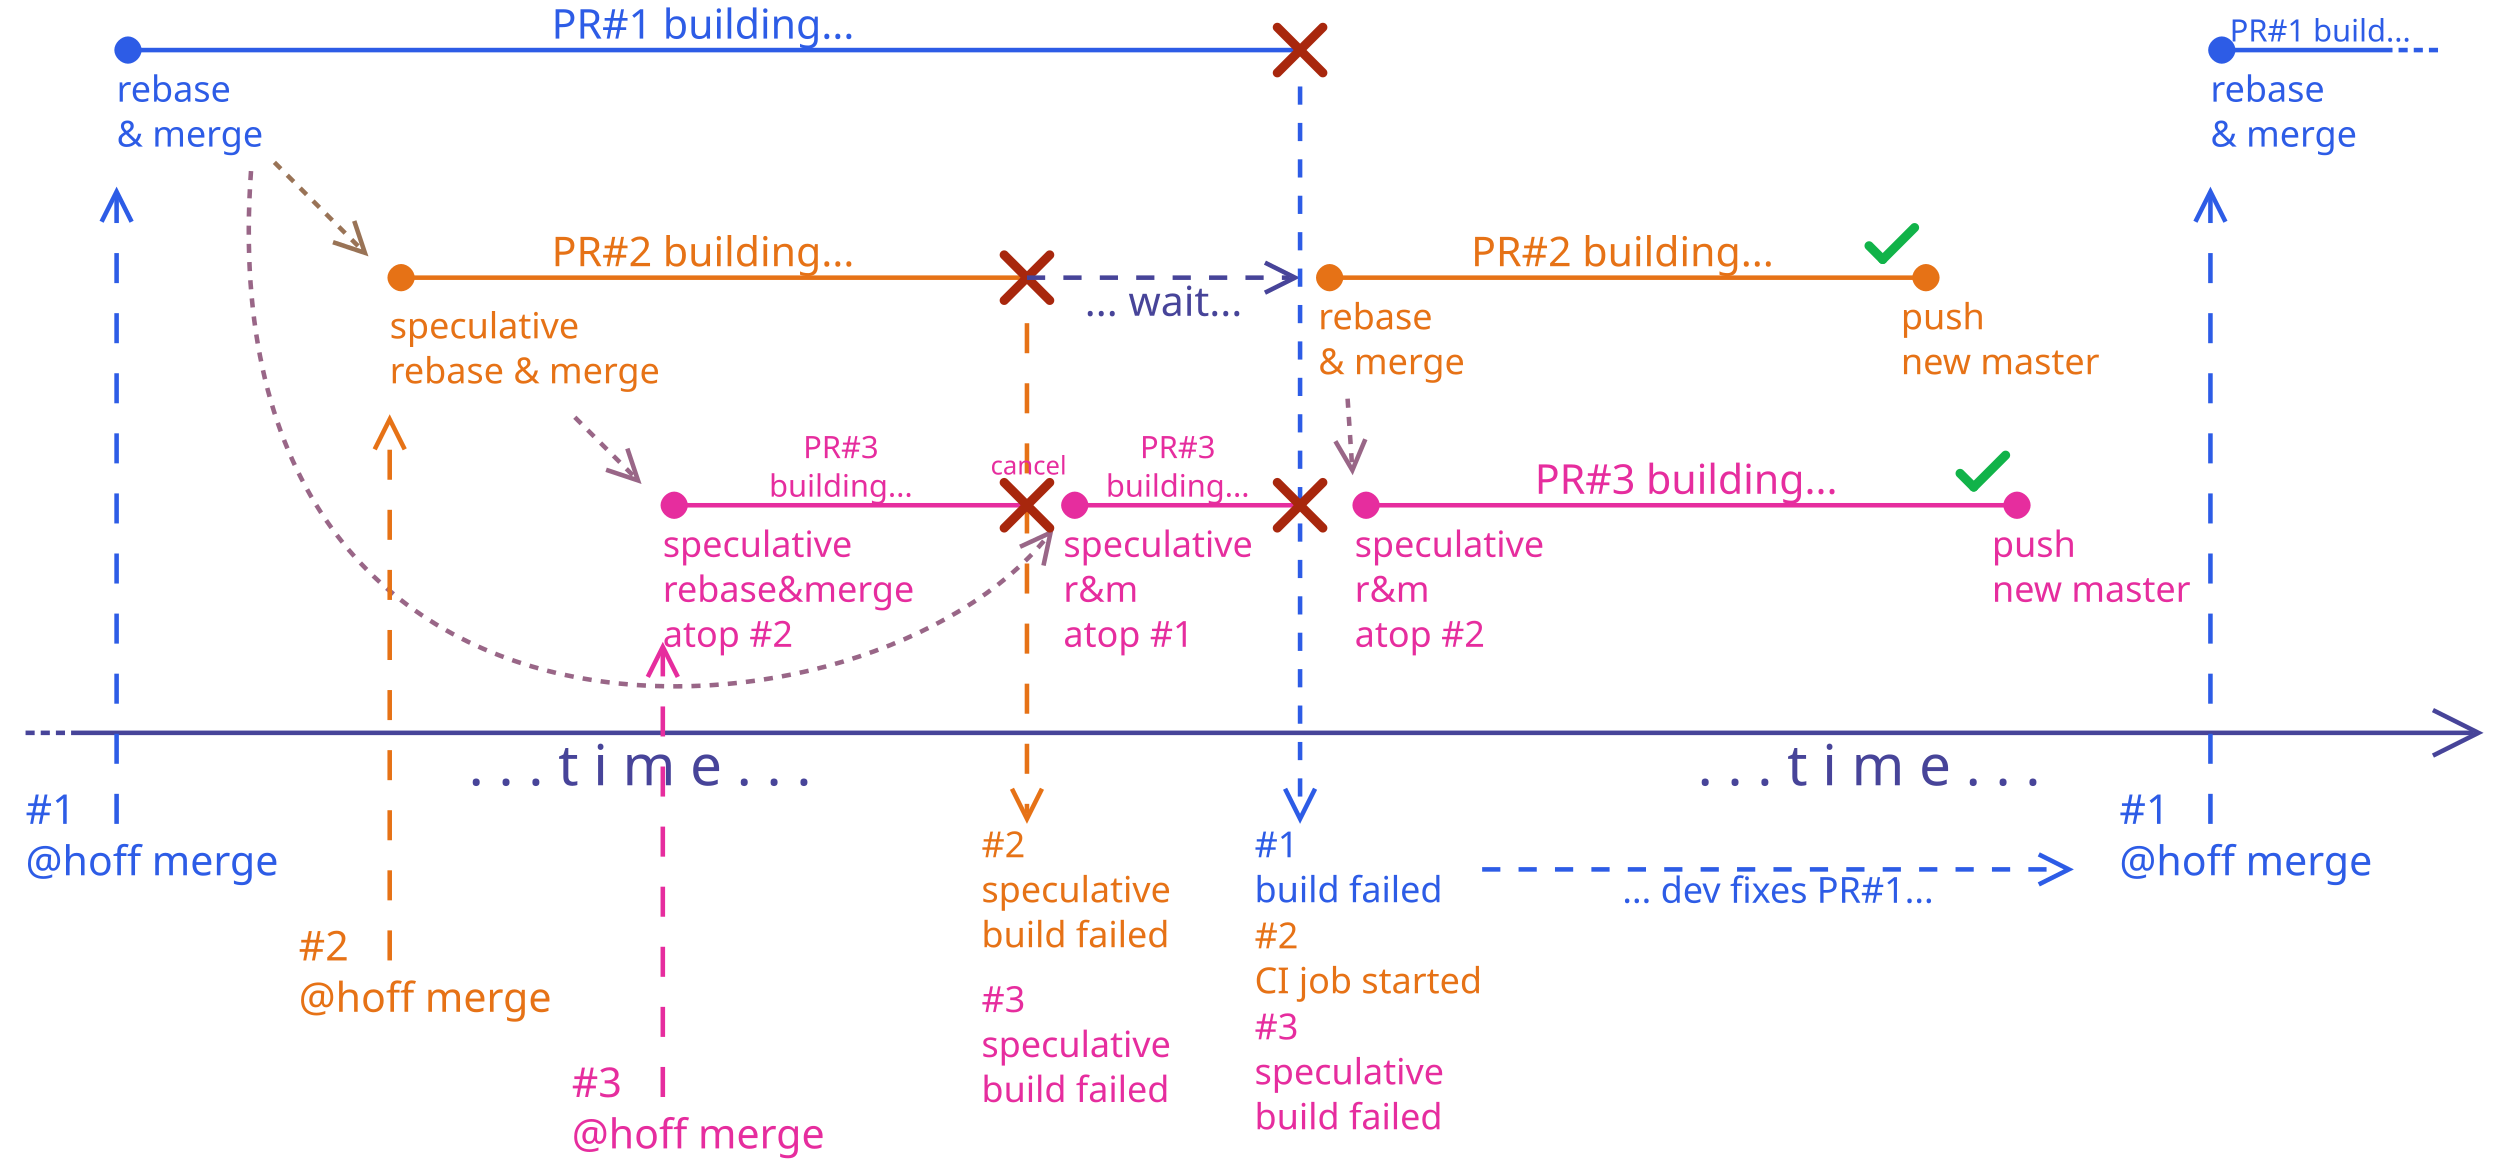
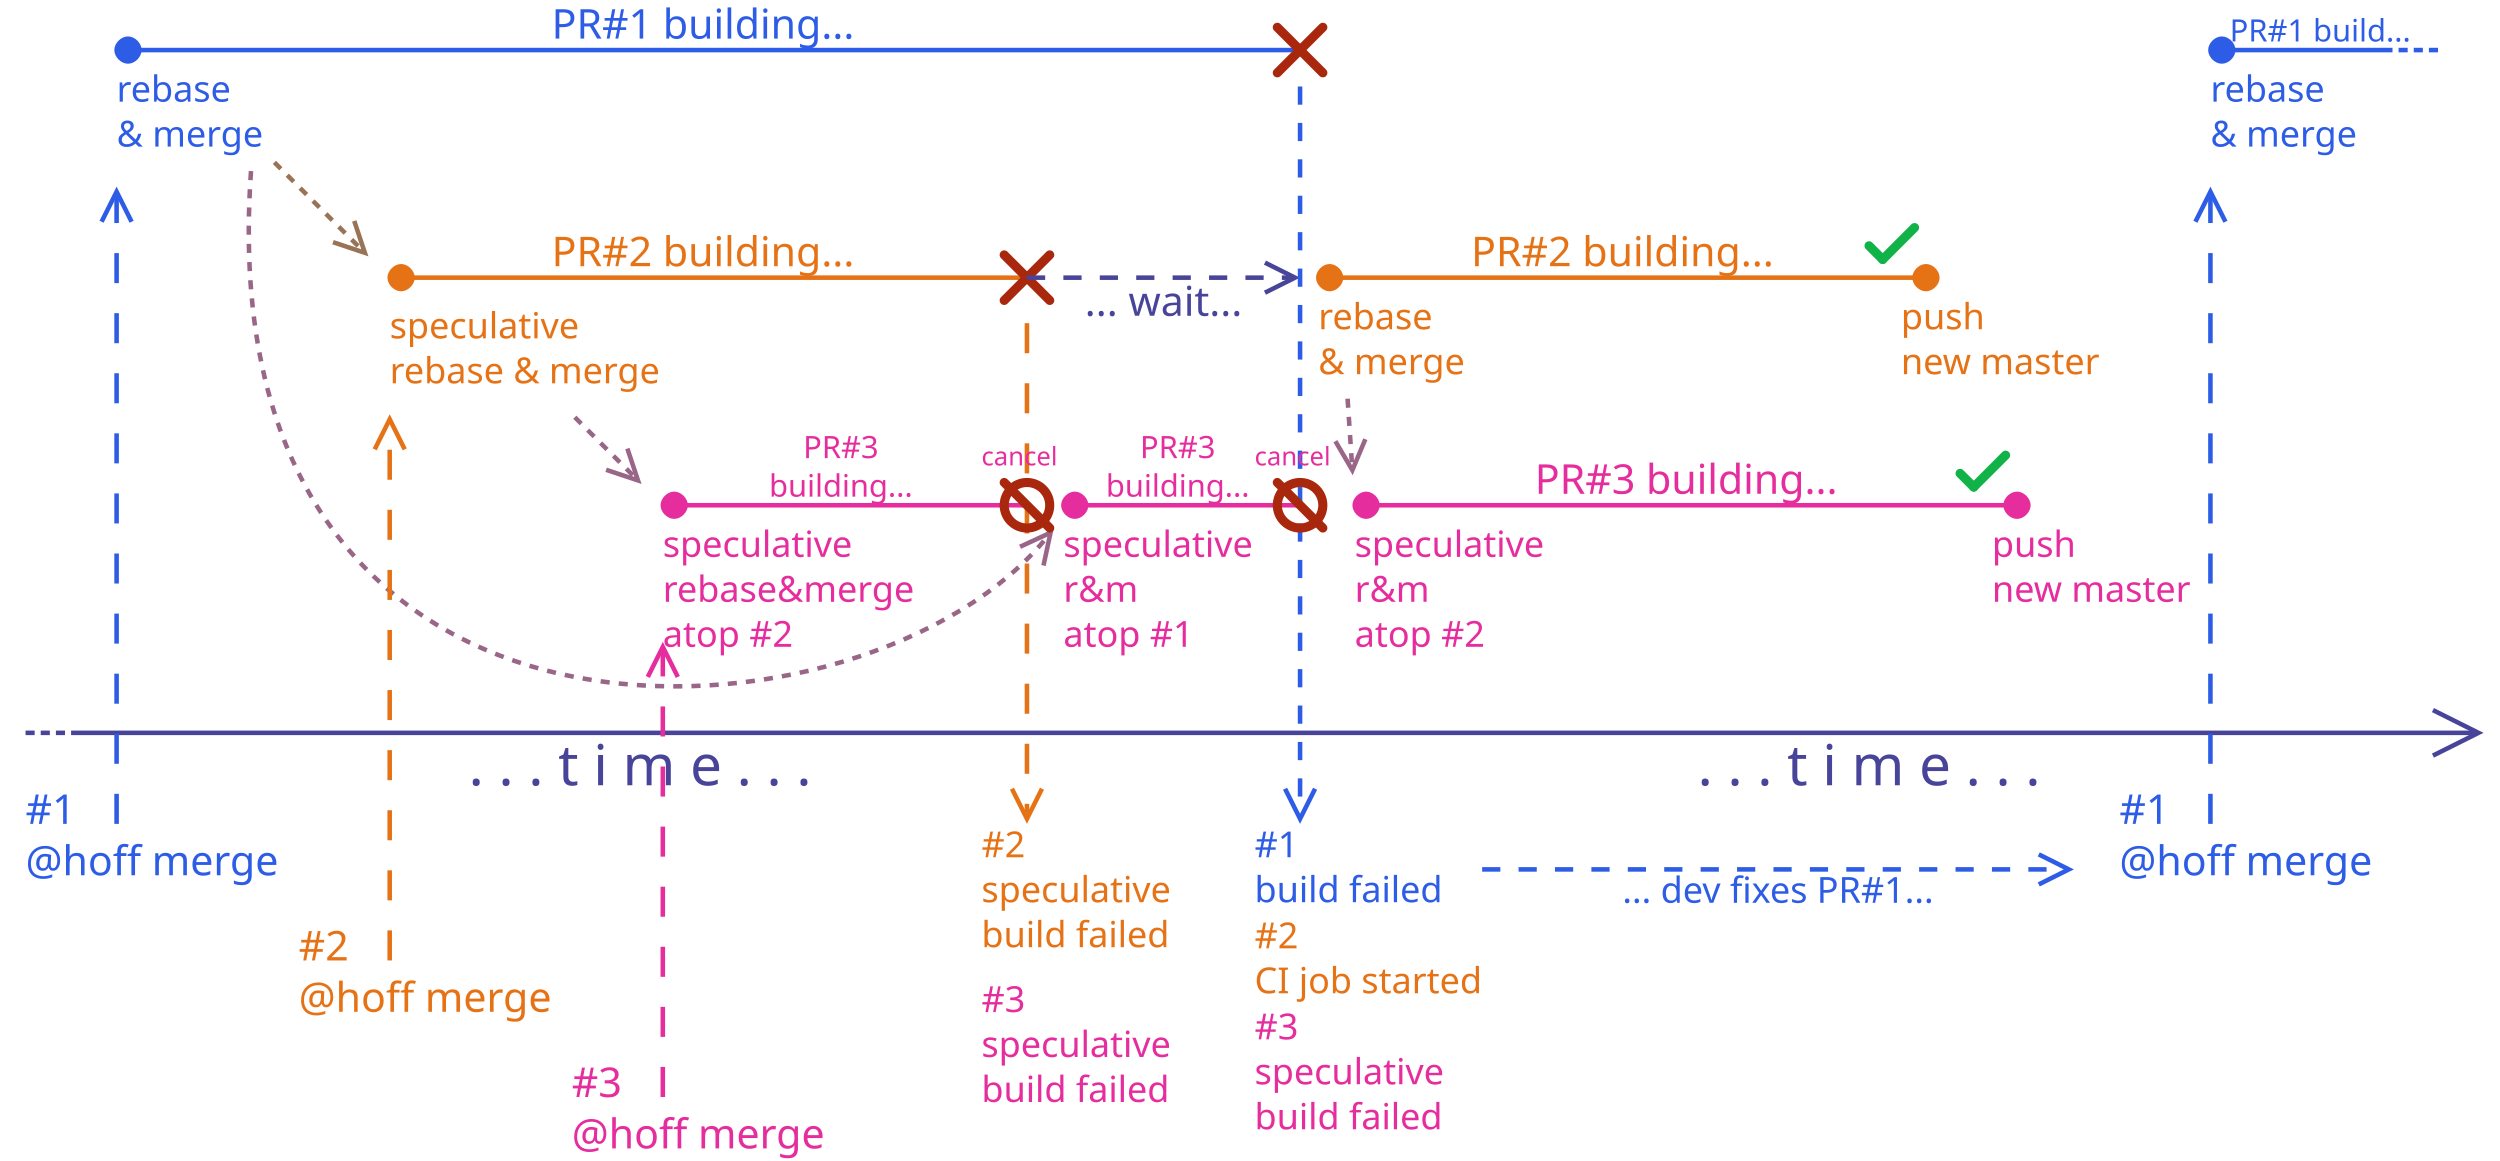
<svg xmlns="http://www.w3.org/2000/svg" width="28cm" height="13cm" viewBox="-2 9 542 255">
  <g id="Background">
    <g>
      <path style="fill: none; stroke-opacity: 1; stroke-width: 1; stroke-dasharray: 2; stroke: #996687" d="M 49.53 46.583 C 39.53,186.583 185.877,175.154 224.48,126.9" />
      <polyline style="fill: none; stroke-opacity: 1; stroke-width: 1; stroke: #996687" points="223.632,133.242 225.179,126.027 218.479,129.119 " />
    </g>
    <text font-size="9.031" style="fill: #2d5ce6; fill-opacity: 1; stroke: none;text-anchor:middle;font-family:sans-serif;font-style:normal;font-weight:normal" x="150" y="17.482">
      <tspan x="150" y="17.482">PR#1 building...</tspan>
      <tspan x="150" y="28.771" />
    </text>
    <g>
      <line style="fill: none; stroke-opacity: 1; stroke-width: 1; stroke: #474499" x1="10" y1="170" x2="537.764" y2="170" />
      <line style="fill: none; stroke-opacity: 1; stroke-width: 1; stroke: #474499" x1="0" y1="170" x2="2" y2="170" />
      <line style="fill: none; stroke-opacity: 1; stroke-width: 1; stroke: #474499" x1="3.333" y1="170" x2="5.333" y2="170" />
      <line style="fill: none; stroke-opacity: 1; stroke-width: 1; stroke: #474499" x1="6.667" y1="170" x2="8.667" y2="170" />
      <polyline style="fill: none; stroke-opacity: 1; stroke-width: 1; stroke: #474499" points="528.882,175 538.882,170 528.882,165 " />
    </g>
    <text font-size="12.418" style="fill: #474499; fill-opacity: 1; stroke: none;text-anchor:middle;font-family:sans-serif;font-style:normal;font-weight:normal" x="405" y="181.526">
      <tspan x="405" y="181.526">. . . t i m e . . .</tspan>
    </text>
    <text font-size="7.902" style="fill: #2d5ce6; fill-opacity: 1; stroke: none;text-anchor:start;font-family:sans-serif;font-style:normal;font-weight:normal" x="20" y="31.335">
      <tspan x="20" y="31.335">rebase</tspan>
      <tspan x="20" y="41.213">&amp; merge</tspan>
    </text>
    <g>
      <line style="fill: none; stroke-opacity: 1; stroke-width: 1; stroke-dasharray: 6.6; stroke: #2d5ce6" x1="20" y1="190" x2="20" y2="52.236" />
      <polyline style="fill: none; stroke-opacity: 1; stroke-width: 1; stroke: #2d5ce6" points="23.3,57.718 20,51.118 16.7,57.718 " />
    </g>
    <text font-size="9.031" style="fill: #2d5ce6; fill-opacity: 1; stroke: none;text-anchor:start;font-family:sans-serif;font-style:normal;font-weight:normal" x="0" y="190">
      <tspan x="0" y="190">#1</tspan>
      <tspan x="0" y="201.289">@hoff merge</tspan>
    </text>
    <g>
      <line style="fill: none; stroke-opacity: 1; stroke-width: 1; stroke-dasharray: 6.6; stroke: #e67216" x1="80" y1="220" x2="80" y2="102.236" />
      <polyline style="fill: none; stroke-opacity: 1; stroke-width: 1; stroke: #e67216" points="83.3,107.718 80,101.118 76.7,107.718 " />
    </g>
    <text font-size="9.031" style="fill: #e67216; fill-opacity: 1; stroke: none;text-anchor:start;font-family:sans-serif;font-style:normal;font-weight:normal" x="60" y="220">
      <tspan x="60" y="220">#2</tspan>
      <tspan x="60" y="231.289">@hoff merge</tspan>
    </text>
    <g>
      <line style="fill: none; stroke-opacity: 1; stroke-width: 1; stroke-dasharray: 6.6; stroke: #e62d9e" x1="140" y1="250" x2="140" y2="152.236" />
      <polyline style="fill: none; stroke-opacity: 1; stroke-width: 1; stroke: #e62d9e" points="143.3,157.718 140,151.118 136.7,157.718 " />
    </g>
    <text font-size="9.031" style="fill: #e62d9e; fill-opacity: 1; stroke: none;text-anchor:start;font-family:sans-serif;font-style:normal;font-weight:normal" x="120" y="250">
      <tspan x="120" y="250">#3</tspan>
      <tspan x="120" y="261.289">@hoff merge</tspan>
    </text>
    <g>
      <line style="fill: none; stroke-opacity: 1; stroke-width: 1; stroke: #2d5ce6" x1="20" y1="20" x2="280" y2="20" />
      <path style="fill: #2d5ce6; fill-opacity: 1; stroke-opacity: 1; stroke-width: 1; stroke: #2d5ce6" fill-rule="evenodd" d="M 20 20 C 20,18.75 21.25,17.5 22.5,17.5 C 23.75,17.5 25,18.75 25,20 C 25,21.25 23.75,22.5 22.5,22.5 C 21.25,22.5 20,21.25 20,20z" />
    </g>
    <text font-size="9.031" style="fill: #e67216; fill-opacity: 1; stroke: none;text-anchor:middle;font-family:sans-serif;font-style:normal;font-weight:normal" x="150" y="67.482">
      <tspan x="150" y="67.482">PR#2 building...</tspan>
      <tspan x="150" y="78.771" />
    </text>
    <text font-size="7.902" style="fill: #e67216; fill-opacity: 1; stroke: none;text-anchor:start;font-family:sans-serif;font-style:normal;font-weight:normal" x="80" y="83.335">
      <tspan x="80" y="83.335">speculative</tspan>
      <tspan x="80" y="93.213">rebase &amp; merge</tspan>
    </text>
    <g>
      <line style="fill: none; stroke-opacity: 1; stroke-width: 1; stroke: #e67216" x1="80" y1="70" x2="220" y2="70" />
      <path style="fill: #e67216; fill-opacity: 1; stroke-opacity: 1; stroke-width: 1; stroke: #e67216" fill-rule="evenodd" d="M 80 70 C 80,68.75 81.25,67.5 82.5,67.5 C 83.75,67.5 85,68.75 85,70 C 85,71.25 83.75,72.5 82.5,72.5 C 81.25,72.5 80,71.25 80,70z" />
    </g>
    <text font-size="6.773" style="fill: #e62d9e; fill-opacity: 1; stroke: none;text-anchor:middle;font-family:sans-serif;font-style:normal;font-weight:normal" x="180" y="109.645">
      <tspan x="180" y="109.645">PR#3</tspan>
      <tspan x="180" y="118.112">building...</tspan>
      <tspan x="180" y="126.578" />
      <tspan x="180" y="135.045" />
    </text>
    <text font-size="7.902" style="fill: #e62d9e; fill-opacity: 1; stroke: none;text-anchor:start;font-family:sans-serif;font-style:normal;font-weight:normal" x="432" y="131.335">
      <tspan x="432" y="131.335">push</tspan>
      <tspan x="432" y="141.213">new master</tspan>
    </text>
    <text font-size="7.902" style="fill: #e62d9e; fill-opacity: 1; stroke: none;text-anchor:start;font-family:sans-serif;font-style:normal;font-weight:normal" x="140" y="131.335">
      <tspan x="140" y="131.335">speculative</tspan>
      <tspan x="140" y="141.213">rebase&amp;merge</tspan>
      <tspan x="140" y="151.091">atop #2</tspan>
    </text>
    <g>
      <line style="fill: none; stroke-opacity: 1; stroke-width: 1; stroke: #e62d9e" x1="140" y1="120" x2="220" y2="120" />
      <path style="fill: #e62d9e; fill-opacity: 1; stroke-opacity: 1; stroke-width: 1; stroke: #e62d9e" fill-rule="evenodd" d="M 140 120 C 140,118.75 141.25,117.5 142.5,117.5 C 143.75,117.5 145,118.75 145,120 C 145,121.25 143.75,122.5 142.5,122.5 C 141.25,122.5 140,121.25 140,120z" />
    </g>
    <text font-size="7.902" style="fill: #e67216; fill-opacity: 1; stroke: none;text-anchor:start;font-family:sans-serif;font-style:normal;font-weight:normal" x="210" y="197.335">
      <tspan x="210" y="197.335">#2</tspan>
      <tspan x="210" y="207.213">speculative</tspan>
      <tspan x="210" y="217.091">build failed</tspan>
    </text>
    <g>
      <line style="fill: none; stroke-opacity: 1; stroke-width: 1; stroke-dasharray: 6.6; stroke: #e67216" x1="220" y1="80" x2="220" y2="187.764" />
      <polyline style="fill: none; stroke-opacity: 1; stroke-width: 1; stroke: #e67216" points="216.7,182.282 220,188.882 223.3,182.282 " />
    </g>
    <g>
      <line style="fill: none; stroke-opacity: 1; stroke-width: 2; stroke-linecap: round; stroke: #a8270d" x1="215" y1="75" x2="225" y2="65" />
      <line style="fill: none; stroke-opacity: 1; stroke-width: 2; stroke-linecap: round; stroke: #a8270d" x1="215" y1="65" x2="225" y2="75" />
    </g>
    <g>
      <line style="fill: none; stroke-opacity: 1; stroke-width: 1; stroke: #e62d9e" x1="292" y1="120" x2="440" y2="120" />
      <path style="fill: #e62d9e; fill-opacity: 1; stroke-opacity: 1; stroke-width: 1; stroke: #e62d9e" fill-rule="evenodd" d="M 292 120 C 292,118.75 293.25,117.5 294.5,117.5 C 295.75,117.5 297,118.75 297,120 C 297,121.25 295.75,122.5 294.5,122.5 C 293.25,122.5 292,121.25 292,120z" />
      <path style="fill: #e62d9e; fill-opacity: 1; stroke-opacity: 1; stroke-width: 1; stroke: #e62d9e" fill-rule="evenodd" d="M 440 120 C 440,121.25 438.75,122.5 437.5,122.5 C 436.25,122.5 435,121.25 435,120 C 435,118.75 436.25,117.5 437.5,117.5 C 438.75,117.5 440,118.75 440,120z" />
    </g>
    <text font-size="7.902" style="fill: #e62d9e; fill-opacity: 1; stroke: none;text-anchor:start;font-family:sans-serif;font-style:normal;font-weight:normal" x="228" y="131.335">
      <tspan x="228" y="131.335">speculative</tspan>
      <tspan x="228" y="141.213">r&amp;m</tspan>
      <tspan x="228" y="151.091">atop #1</tspan>
    </text>
-     <g>
-       <line style="fill: none; stroke-opacity: 1; stroke-width: 2; stroke-linecap: round; stroke: #a8270d" x1="215" y1="125" x2="225" y2="115" />
-       <line style="fill: none; stroke-opacity: 1; stroke-width: 2; stroke-linecap: round; stroke: #a8270d" x1="215" y1="115" x2="225" y2="125" />
-     </g>
-     <text font-size="5.644" style="fill: #e62d9e; fill-opacity: 1; stroke: none;text-anchor:start;font-family:sans-serif;font-style:normal;font-weight:normal" x="212" y="113.239">
-       <tspan x="212" y="113.239">cancel</tspan>
+     <text font-size="5.644" style="fill: #e62d9e; fill-opacity: 1; stroke: none;text-anchor:start;font-family:sans-serif;font-style:normal;font-weight:normal" x="210" y="111.239">
+       <tspan x="210" y="111.239">cancel</tspan>
    </text>
    <g>
      <line style="fill: none; stroke-opacity: 1; stroke-width: 1; stroke-dasharray: 4; stroke: #474499" x1="220" y1="70" x2="277.764" y2="70" />
      <polyline style="fill: none; stroke-opacity: 1; stroke-width: 1; stroke: #474499" points="272.282,73.3 278.882,70 272.282,66.7 " />
    </g>
    <text font-size="9.031" style="fill: #474499; fill-opacity: 1; stroke: none;text-anchor:middle;font-family:sans-serif;font-style:normal;font-weight:normal" x="250" y="78.383">
      <tspan x="250" y="78.383">... wait...</tspan>
    </text>
    <text font-size="7.902" style="fill: #2d5ce6; fill-opacity: 1; stroke: none;text-anchor:start;font-family:sans-serif;font-style:normal;font-weight:normal" x="270" y="197.335">
      <tspan x="270" y="197.335">#1</tspan>
      <tspan x="270" y="207.213">build failed</tspan>
    </text>
    <g>
      <line style="fill: none; stroke-opacity: 1; stroke-width: 1; stroke-dasharray: 4; stroke: #2d5ce6" x1="280" y1="28" x2="280" y2="187.764" />
      <polyline style="fill: none; stroke-opacity: 1; stroke-width: 1; stroke: #2d5ce6" points="276.7,182.282 280,188.882 283.3,182.282 " />
    </g>
    <g>
      <line style="fill: none; stroke-opacity: 1; stroke-width: 1; stroke-dasharray: 2; stroke: #997356" x1="54.667" y1="44.667" x2="73.752" y2="63.752" />
      <polyline style="fill: none; stroke-opacity: 1; stroke-width: 1; stroke: #997356" points="67.542,62.209 74.543,64.543 72.209,57.542 " />
    </g>
    <g>
      <line style="fill: none; stroke-opacity: 1; stroke-width: 1; stroke-dasharray: 2; stroke: #996687" x1="120.667" y1="100.667" x2="133.752" y2="113.752" />
      <polyline style="fill: none; stroke-opacity: 1; stroke-width: 1; stroke: #996687" points="127.542,112.209 134.543,114.543 132.209,107.542 " />
    </g>
    <g transform="matrix(1,0,0,1,245,107)">
      <line style="fill: none; stroke-opacity: 1; stroke-width: 2; stroke-linecap: round; stroke: #11b349" x1="183" y1="9" x2="190" y2="2" />
      <line style="fill: none; stroke-opacity: 1; stroke-width: 2; stroke-linecap: round; stroke: #11b349" x1="180" y1="6" x2="183" y2="9" />
    </g>
    <g>
      <line style="fill: none; stroke-opacity: 1; stroke-width: 2; stroke-linecap: round; stroke: #a8270d" x1="275" y1="25" x2="285" y2="15" />
      <line style="fill: none; stroke-opacity: 1; stroke-width: 2; stroke-linecap: round; stroke: #a8270d" x1="275" y1="15" x2="285" y2="25" />
    </g>
    <text font-size="7.902" style="fill: #e67216; fill-opacity: 1; stroke: none;text-anchor:start;font-family:sans-serif;font-style:normal;font-weight:normal" x="270" y="217.335">
      <tspan x="270" y="217.335">#2</tspan>
      <tspan x="270" y="227.213">CI job started</tspan>
    </text>
    <g>
      <line style="fill: none; stroke-opacity: 1; stroke-width: 1; stroke: #e67216" x1="284" y1="70" x2="420" y2="70" />
      <path style="fill: #e67216; fill-opacity: 1; stroke-opacity: 1; stroke-width: 1; stroke: #e67216" fill-rule="evenodd" d="M 284 70 C 284,68.75 285.25,67.5 286.5,67.5 C 287.75,67.5 289,68.75 289,70 C 289,71.25 287.75,72.5 286.5,72.5 C 285.25,72.5 284,71.25 284,70z" />
      <path style="fill: #e67216; fill-opacity: 1; stroke-opacity: 1; stroke-width: 1; stroke: #e67216" fill-rule="evenodd" d="M 420 70 C 420,71.25 418.75,72.5 417.5,72.5 C 416.25,72.5 415,71.25 415,70 C 415,68.75 416.25,67.5 417.5,67.5 C 418.75,67.5 420,68.75 420,70z" />
    </g>
    <text font-size="9.031" style="fill: #e67216; fill-opacity: 1; stroke: none;text-anchor:middle;font-family:sans-serif;font-style:normal;font-weight:normal" x="352" y="67.482">
      <tspan x="352" y="67.482">PR#2 building...</tspan>
      <tspan x="352" y="78.771" />
    </text>
    <g transform="matrix(1,0,0,1,225,57)">
      <line style="fill: none; stroke-opacity: 1; stroke-width: 2; stroke-linecap: round; stroke: #11b349" x1="183" y1="9" x2="190" y2="2" />
      <line style="fill: none; stroke-opacity: 1; stroke-width: 2; stroke-linecap: round; stroke: #11b349" x1="180" y1="6" x2="183" y2="9" />
    </g>
    <text font-size="7.902" style="fill: #e67216; fill-opacity: 1; stroke: none;text-anchor:start;font-family:sans-serif;font-style:normal;font-weight:normal" x="284" y="81.335">
      <tspan x="284" y="81.335">rebase</tspan>
      <tspan x="284" y="91.213">&amp; merge</tspan>
    </text>
    <text font-size="7.902" style="fill: #e67216; fill-opacity: 1; stroke: none;text-anchor:start;font-family:sans-serif;font-style:normal;font-weight:normal" x="412" y="81.335">
      <tspan x="412" y="81.335">push</tspan>
      <tspan x="412" y="91.213">new master</tspan>
    </text>
    <text font-size="7.902" style="fill: #e62d9e; fill-opacity: 1; stroke: none;text-anchor:start;font-family:sans-serif;font-style:normal;font-weight:normal" x="292" y="131.335">
      <tspan x="292" y="131.335">speculative</tspan>
      <tspan x="292" y="141.213">r&amp;m</tspan>
      <tspan x="292" y="151.091">atop #2</tspan>
    </text>
    <g>
      <line style="fill: none; stroke-opacity: 1; stroke-width: 1; stroke: #e62d9e" x1="228" y1="120" x2="280" y2="120" />
      <path style="fill: #e62d9e; fill-opacity: 1; stroke-opacity: 1; stroke-width: 1; stroke: #e62d9e" fill-rule="evenodd" d="M 228 120 C 228,118.75 229.25,117.5 230.5,117.5 C 231.75,117.5 233,118.75 233,120 C 233,121.25 231.75,122.5 230.5,122.5 C 229.25,122.5 228,121.25 228,120z" />
-     </g>
-     <g>
-       <line style="fill: none; stroke-opacity: 1; stroke-width: 2; stroke-linecap: round; stroke: #a8270d" x1="275" y1="125" x2="285" y2="115" />
-       <line style="fill: none; stroke-opacity: 1; stroke-width: 2; stroke-linecap: round; stroke: #a8270d" x1="275" y1="115" x2="285" y2="125" />
    </g>
    <text font-size="7.902" style="fill: #e62d9e; fill-opacity: 1; stroke: none;text-anchor:start;font-family:sans-serif;font-style:normal;font-weight:normal" x="210" y="231.335">
      <tspan x="210" y="231.335">#3</tspan>
      <tspan x="210" y="241.213">speculative</tspan>
      <tspan x="210" y="251.091">build failed</tspan>
    </text>
    <text font-size="7.902" style="fill: #e62d9e; fill-opacity: 1; stroke: none;text-anchor:start;font-family:sans-serif;font-style:normal;font-weight:normal" x="270" y="237.335">
      <tspan x="270" y="237.335">#3</tspan>
      <tspan x="270" y="247.213">speculative</tspan>
      <tspan x="270" y="257.091">build failed</tspan>
    </text>
    <text font-size="12.418" style="fill: #474499; fill-opacity: 1; stroke: none;text-anchor:middle;font-family:sans-serif;font-style:normal;font-weight:normal" x="135" y="181.526">
      <tspan x="135" y="181.526">. . . t i m e . . .</tspan>
    </text>
    <g>
      <line style="fill: none; stroke-opacity: 1; stroke-width: 1; stroke-dasharray: 4; stroke: #2d5ce6" x1="320" y1="200" x2="447.764" y2="200" />
      <polyline style="fill: none; stroke-opacity: 1; stroke-width: 1; stroke: #2d5ce6" points="442.282,203.3 448.882,200 442.282,196.7 " />
    </g>
    <text font-size="7.902" style="fill: #2d5ce6; fill-opacity: 1; stroke: none;text-anchor:middle;font-family:sans-serif;font-style:normal;font-weight:normal" x="385" y="207.335">
      <tspan x="385" y="207.335">... dev fixes PR#1...</tspan>
    </text>
    <text font-size="6.773" style="fill: #2d5ce6; fill-opacity: 1; stroke: none;text-anchor:middle;font-family:sans-serif;font-style:normal;font-weight:normal" x="505" y="18.111">
      <tspan x="505" y="18.111">PR#1 build...</tspan>
      <tspan x="505" y="26.578" />
    </text>
    <text font-size="7.902" style="fill: #2d5ce6; fill-opacity: 1; stroke: none;text-anchor:start;font-family:sans-serif;font-style:normal;font-weight:normal" x="480" y="31.335">
      <tspan x="480" y="31.335">rebase</tspan>
      <tspan x="480" y="41.213">&amp; merge</tspan>
    </text>
    <g>
      <line style="fill: none; stroke-opacity: 1; stroke-width: 1; stroke-dasharray: 6.6; stroke: #2d5ce6" x1="480" y1="190" x2="480" y2="52.236" />
      <polyline style="fill: none; stroke-opacity: 1; stroke-width: 1; stroke: #2d5ce6" points="483.3,57.718 480,51.118 476.7,57.718 " />
    </g>
    <text font-size="9.031" style="fill: #2d5ce6; fill-opacity: 1; stroke: none;text-anchor:start;font-family:sans-serif;font-style:normal;font-weight:normal" x="460" y="190">
      <tspan x="460" y="190">#1</tspan>
      <tspan x="460" y="201.289">@hoff merge</tspan>
    </text>
    <g>
      <line style="fill: none; stroke-opacity: 1; stroke-width: 1; stroke: #2d5ce6" x1="480" y1="20" x2="520" y2="20" />
      <path style="fill: #2d5ce6; fill-opacity: 1; stroke-opacity: 1; stroke-width: 1; stroke: #2d5ce6" fill-rule="evenodd" d="M 480 20 C 480,18.75 481.25,17.5 482.5,17.5 C 483.75,17.5 485,18.75 485,20 C 485,21.25 483.75,22.5 482.5,22.5 C 481.25,22.5 480,21.25 480,20z" />
      <line style="fill: none; stroke-opacity: 1; stroke-width: 1; stroke: #2d5ce6" x1="530" y1="20" x2="528" y2="20" />
      <line style="fill: none; stroke-opacity: 1; stroke-width: 1; stroke: #2d5ce6" x1="526.667" y1="20" x2="524.667" y2="20" />
      <line style="fill: none; stroke-opacity: 1; stroke-width: 1; stroke: #2d5ce6" x1="523.333" y1="20" x2="521.333" y2="20" />
    </g>
    <text font-size="6.773" style="fill: #e62d9e; fill-opacity: 1; stroke: none;text-anchor:middle;font-family:sans-serif;font-style:normal;font-weight:normal" x="254" y="109.645">
      <tspan x="254" y="109.645">PR#3</tspan>
      <tspan x="254" y="118.112">building...</tspan>
      <tspan x="254" y="126.578" />
      <tspan x="254" y="135.045" />
    </text>
    <text font-size="9.031" style="fill: #e62d9e; fill-opacity: 1; stroke: none;text-anchor:middle;font-family:sans-serif;font-style:normal;font-weight:normal" x="366" y="117.482">
      <tspan x="366" y="117.482">PR#3 building...</tspan>
      <tspan x="366" y="128.771" />
    </text>
    <g>
      <line style="fill: none; stroke-opacity: 1; stroke-width: 1; stroke-dasharray: 2; stroke: #996687" x1="290.439" y1="96.585" x2="291.412" y2="111.184" />
      <polyline style="fill: none; stroke-opacity: 1; stroke-width: 1; stroke: #996687" points="287.755,105.933 291.487,112.299 294.34,105.494 " />
    </g>
+     <g>
+       <line style="fill: none; stroke-opacity: 1; stroke-width: 2; stroke-linecap: round; stroke: #a8270d" x1="215" y1="115" x2="225" y2="125" />
+       <ellipse style="fill: none; stroke-opacity: 1; stroke-width: 2; stroke: #a8270d" cx="220" cy="120" rx="5" ry="5" />
+     </g>
+     <g>
+       <line style="fill: none; stroke-opacity: 1; stroke-width: 2; stroke-linecap: round; stroke: #a8270d" x1="275" y1="115" x2="285" y2="125" />
+       <ellipse style="fill: none; stroke-opacity: 1; stroke-width: 2; stroke: #a8270d" cx="280" cy="120" rx="5" ry="5" />
+     </g>
+     <text font-size="5.644" style="fill: #e62d9e; fill-opacity: 1; stroke: none;text-anchor:start;font-family:sans-serif;font-style:normal;font-weight:normal" x="270" y="111.239">
+       <tspan x="270" y="111.239">cancel</tspan>
+     </text>
  </g>
</svg>
